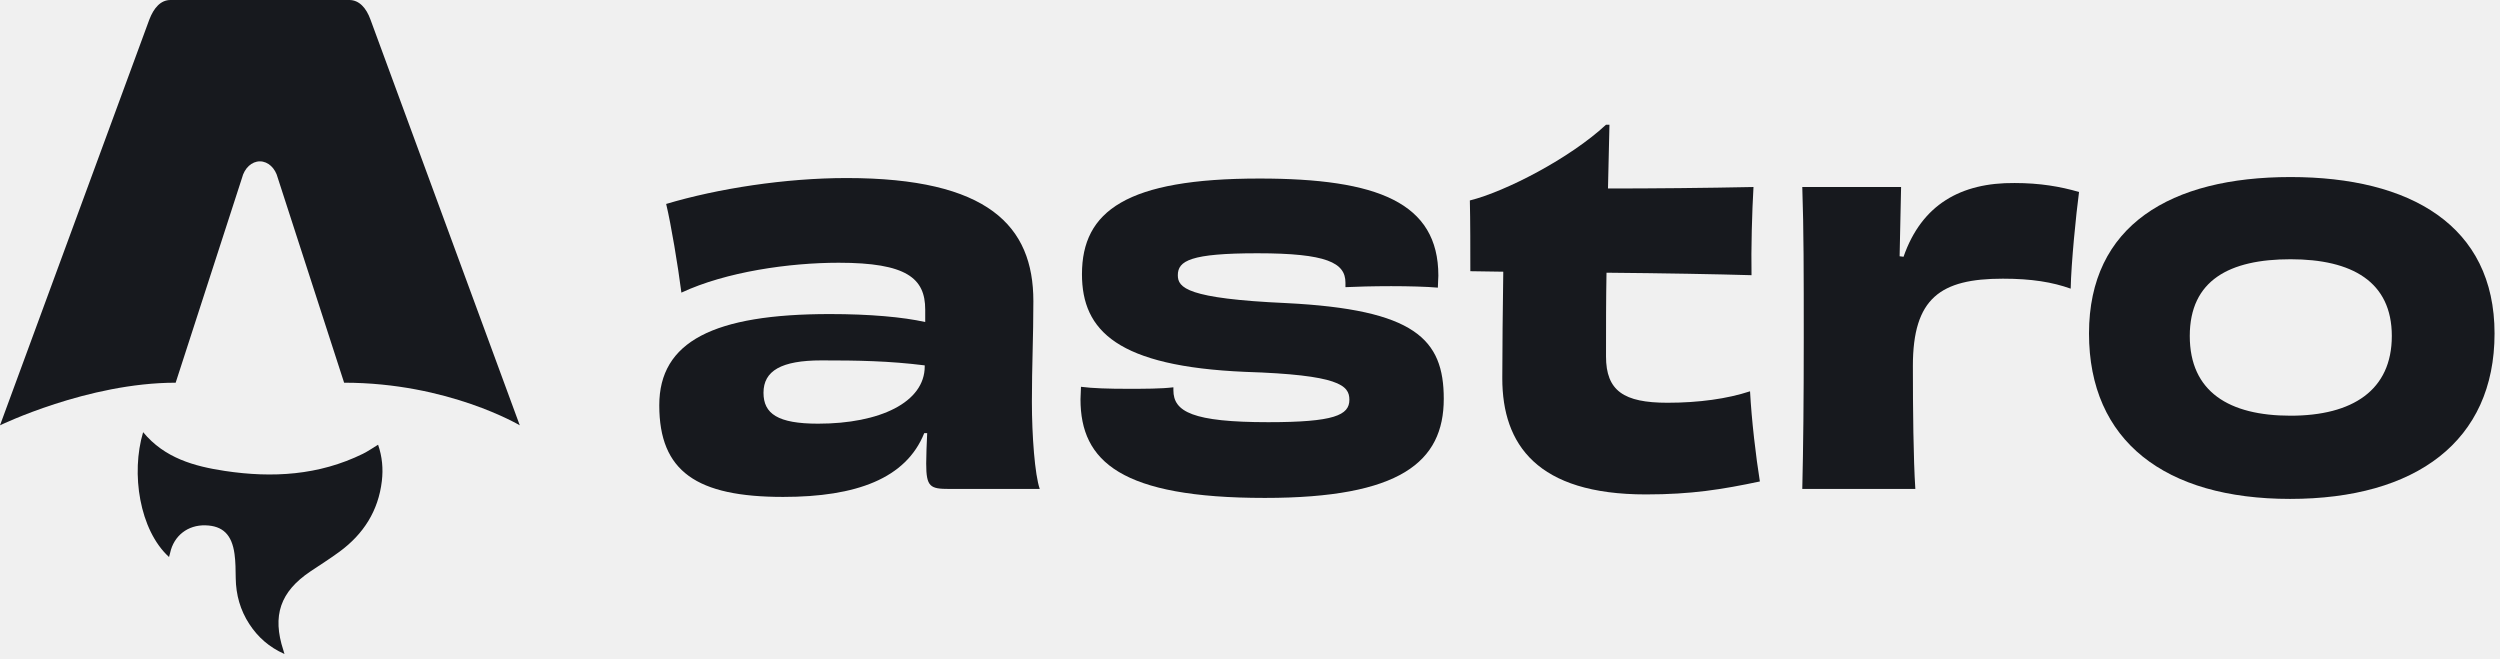
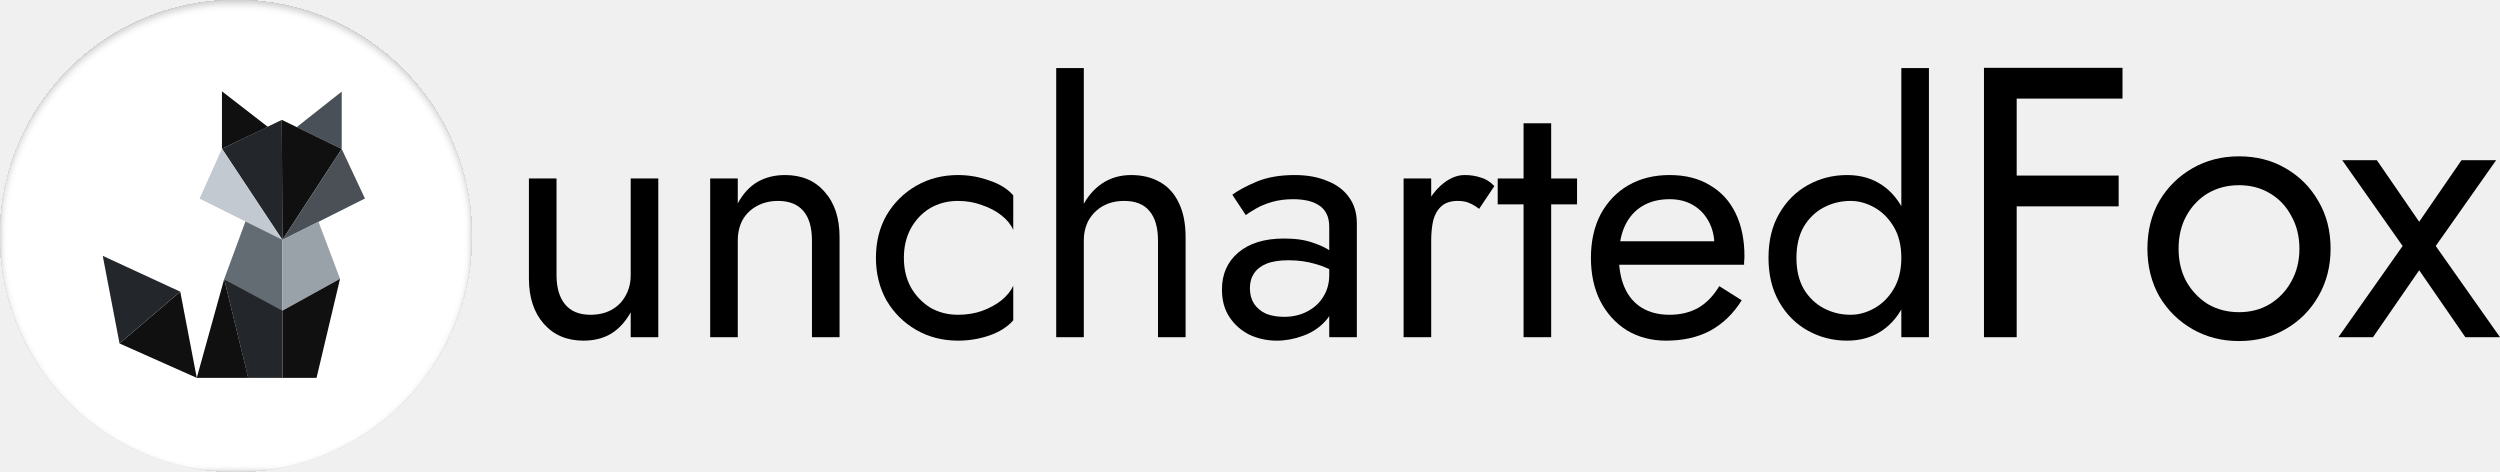
- <svg xmlns="http://www.w3.org/2000/svg" width="300" height="79" viewBox="0 0 300 79" fill="none">
-   <path d="M20.287 66.846C16.732 63.605 15.695 56.795 17.175 51.861C19.743 54.972 23.301 55.957 26.986 56.513C32.675 57.372 38.262 57.051 43.547 54.457C44.151 54.16 44.71 53.765 45.371 53.365C45.867 54.8 45.996 56.249 45.822 57.724C45.401 61.315 43.61 64.089 40.76 66.191C39.621 67.033 38.415 67.784 37.238 68.578C33.623 71.015 32.644 73.873 34.003 78.031C34.035 78.132 34.064 78.233 34.137 78.481C32.291 77.656 30.943 76.457 29.915 74.879C28.83 73.214 28.314 71.372 28.287 69.379C28.273 68.409 28.273 67.431 28.142 66.475C27.823 64.144 26.726 63.1 24.66 63.04C22.538 62.978 20.861 64.286 20.416 66.346C20.382 66.504 20.332 66.66 20.283 66.844L20.287 66.846Z" fill="#17191E" />
-   <path d="M0 51.039C0 51.039 10.525 45.925 21.079 45.925L29.037 21.359C29.335 20.171 30.205 19.363 31.187 19.363C32.169 19.363 33.039 20.171 33.337 21.359L41.294 45.925C53.794 45.925 62.373 51.039 62.373 51.039C62.373 51.039 44.496 2.459 44.461 2.361C43.948 0.925 43.082 0 41.914 0H20.461C19.294 0 18.462 0.925 17.914 2.361C17.876 2.457 0 51.039 0 51.039Z" fill="#17191E" />
-   <path d="M110.967 43.965C110.967 48.27 105.599 50.841 98.167 50.841C93.33 50.841 91.619 49.645 91.619 47.134C91.619 44.503 93.743 43.248 98.58 43.248C102.945 43.248 106.661 43.307 110.967 43.846V43.965ZM111.026 38.644C108.372 38.046 104.361 37.687 99.582 37.687C85.661 37.687 79.113 40.976 79.113 48.629C79.113 56.581 83.596 59.63 93.978 59.63C102.768 59.63 108.726 57.418 110.908 51.977H111.262C111.203 53.292 111.144 54.608 111.144 55.624C111.144 58.434 111.616 58.673 113.917 58.673H124.771C124.181 56.999 123.827 52.276 123.827 48.21C123.827 43.846 124.004 40.557 124.004 36.133C124.004 27.105 118.577 21.365 101.588 21.365C94.273 21.365 86.133 22.62 79.939 24.474C80.529 26.925 81.355 31.888 81.768 35.116C87.136 32.605 94.745 31.529 100.644 31.529C108.785 31.529 111.026 33.382 111.026 37.149V38.644Z" fill="#17191E" />
-   <path d="M140.808 46.476C139.333 46.656 137.328 46.656 135.263 46.656C133.08 46.656 131.075 46.596 129.718 46.416C129.718 46.895 129.659 47.433 129.659 47.911C129.659 55.385 134.555 59.75 151.78 59.75C168.002 59.75 173.252 55.445 173.252 47.852C173.252 40.677 169.772 37.149 154.375 36.372C142.401 35.834 141.339 34.518 141.339 33.024C141.339 31.29 142.873 30.393 150.895 30.393C159.213 30.393 161.454 31.529 161.454 33.92V34.459C162.634 34.399 164.758 34.339 166.94 34.339C169.005 34.339 171.246 34.399 172.544 34.518C172.544 33.98 172.603 33.502 172.603 33.084C172.603 24.294 165.288 21.424 151.131 21.424C135.204 21.424 129.836 25.311 129.836 32.904C129.836 39.72 134.142 43.965 149.42 44.623C160.687 44.982 161.926 46.237 161.926 47.971C161.926 49.825 160.097 50.662 152.193 50.662C143.109 50.662 140.808 49.406 140.808 46.835V46.476Z" fill="#17191E" />
-   <path d="M192.722 14.967C188.416 18.973 180.688 22.979 176.382 24.055C176.441 26.267 176.441 30.333 176.441 32.545L180.393 32.605C180.334 36.85 180.275 41.992 180.275 45.4C180.275 53.352 184.463 59.331 197.5 59.331C202.986 59.331 206.643 58.733 211.185 57.776C210.713 54.847 210.183 50.363 210.006 46.955C207.292 47.852 203.871 48.33 200.095 48.33C194.845 48.33 192.722 46.895 192.722 42.769C192.722 39.182 192.722 35.834 192.781 32.725C199.506 32.785 206.23 32.904 210.183 33.024C210.124 29.915 210.242 25.43 210.419 22.441C204.697 22.561 198.267 22.62 192.958 22.62C193.017 19.99 193.076 17.478 193.135 14.967H192.722Z" fill="#17191E" />
-   <path d="M227.954 30.752C228.013 27.643 228.072 25.012 228.131 22.441H216.274C216.451 27.583 216.451 32.844 216.451 40.557C216.451 48.27 216.392 53.591 216.274 58.673H229.841C229.605 55.086 229.546 49.047 229.546 43.905C229.546 35.774 232.85 33.442 240.341 33.442C243.822 33.442 246.299 33.861 248.482 34.638C248.541 31.589 249.131 25.67 249.485 23.039C247.243 22.381 244.765 21.963 241.757 21.963C235.327 21.903 230.608 24.534 228.425 30.811L227.954 30.752Z" fill="#17191E" />
-   <path d="M287.018 40.318C287.018 46.835 282.299 49.884 274.866 49.884C267.492 49.884 262.773 47.014 262.773 40.318C262.773 33.622 267.551 31.11 274.866 31.11C282.24 31.11 287.018 33.801 287.018 40.318ZM299.346 40.019C299.346 27.045 289.2 21.245 274.866 21.245C260.473 21.245 250.68 27.045 250.68 40.019C250.68 52.934 259.824 59.869 274.807 59.869C289.908 59.869 299.346 52.934 299.346 40.019Z" fill="#17191E" />
+ <svg xmlns="http://www.w3.org/2000/svg" width="657" height="124" viewBox="0 0 657 124" fill="none">
+   <path d="M646.886 42.095H655.987L640.11 64.647L656.999 88.615H647.897L635.761 71.019L623.625 88.615H614.523L631.412 64.647L615.535 42.095H624.637L635.761 58.276L646.886 42.095Z" fill="black" />
+   <path d="M564.34 65.355C564.34 60.636 565.385 56.456 567.475 52.815C569.632 49.174 572.531 46.309 576.172 44.219C579.813 42.129 583.892 41.084 588.409 41.084C592.994 41.084 597.073 42.129 600.646 44.219C604.287 46.309 607.152 49.174 609.242 52.815C611.4 56.456 612.478 60.636 612.478 65.355C612.478 70.007 611.4 74.187 609.242 77.895C607.152 81.536 604.287 84.401 600.646 86.492C597.073 88.582 592.994 89.627 588.409 89.627C583.892 89.627 579.813 88.582 576.172 86.492C572.531 84.401 569.632 81.536 567.475 77.895C565.385 74.187 564.34 70.007 564.34 65.355ZM572.531 65.355C572.531 68.591 573.206 71.457 574.554 73.951C575.97 76.446 577.858 78.435 580.218 79.918C582.645 81.334 585.375 82.042 588.409 82.042C591.443 82.042 594.14 81.334 596.5 79.918C598.927 78.435 600.815 76.446 602.163 73.951C603.579 71.457 604.287 68.591 604.287 65.355C604.287 62.119 603.579 59.254 602.163 56.759C600.815 54.197 598.927 52.208 596.5 50.792C594.14 49.376 591.443 48.668 588.409 48.668C585.375 48.668 582.645 49.376 580.218 50.792C577.858 52.208 575.97 54.197 574.554 56.759C573.206 59.254 572.531 62.119 572.531 65.355Z" fill="black" />
+   <path d="M526.14 25.914V17.823H557.794V25.914H526.14ZM526.14 54.231V46.14H556.783V54.231H526.14ZM521.387 17.823H529.983V88.616H521.387V17.823Z" fill="black" />
+   <path d="M499.67 17.893H506.923V88.616H499.67V17.893ZM464.762 67.762C464.762 63.228 465.699 59.36 467.572 56.156C469.446 52.892 471.955 50.383 475.098 48.63C478.241 46.877 481.687 46.001 485.434 46.001C488.94 46.001 491.993 46.877 494.592 48.63C497.191 50.383 499.216 52.892 500.667 56.156C502.178 59.36 502.934 63.228 502.934 67.762C502.934 72.235 502.178 76.103 500.667 79.367C499.216 82.632 497.191 85.14 494.592 86.893C491.993 88.646 488.94 89.522 485.434 89.522C481.687 89.522 478.241 88.646 475.098 86.893C471.955 85.14 469.446 82.632 467.572 79.367C465.699 76.103 464.762 72.235 464.762 67.762ZM472.106 67.762C472.106 70.965 472.741 73.685 474.01 75.922C475.34 78.158 477.093 79.851 479.269 80.999C481.445 82.148 483.802 82.722 486.341 82.722C488.457 82.722 490.542 82.148 492.597 80.999C494.653 79.851 496.345 78.158 497.675 75.922C499.005 73.685 499.67 70.965 499.67 67.762C499.67 64.558 499.005 61.838 497.675 59.601C496.345 57.365 494.653 55.672 492.597 54.524C490.542 53.375 488.457 52.801 486.341 52.801C483.802 52.801 481.445 53.375 479.269 54.524C477.093 55.672 475.34 57.365 474.01 59.601C472.741 61.838 472.106 64.558 472.106 67.762Z" fill="black" />
+   <path d="M437.86 89.522C433.991 89.522 430.546 88.616 427.523 86.802C424.562 84.928 422.234 82.359 420.542 79.095C418.91 75.831 418.094 72.053 418.094 67.762C418.094 63.41 418.94 59.601 420.633 56.337C422.385 53.073 424.803 50.535 427.886 48.721C431.029 46.908 434.656 46.001 438.766 46.001C442.877 46.001 446.383 46.877 449.284 48.63C452.246 50.323 454.513 52.771 456.084 55.975C457.656 59.178 458.442 62.986 458.442 67.399C458.442 67.822 458.412 68.275 458.351 68.759C458.351 69.182 458.351 69.454 458.351 69.575H422.718V63.41H452.639L449.737 67.58C449.919 67.278 450.1 66.825 450.281 66.22C450.463 65.555 450.553 65.011 450.553 64.588C450.553 62.11 450.04 59.964 449.012 58.151C448.045 56.337 446.685 54.917 444.932 53.889C443.179 52.862 441.124 52.348 438.766 52.348C435.986 52.348 433.598 52.952 431.604 54.161C429.669 55.31 428.158 57.002 427.07 59.239C426.042 61.415 425.498 64.105 425.438 67.308C425.438 70.573 425.952 73.353 426.979 75.65C428.007 77.947 429.518 79.7 431.513 80.909C433.508 82.118 435.925 82.722 438.766 82.722C441.607 82.722 444.116 82.118 446.292 80.909C448.468 79.639 450.312 77.735 451.823 75.197L457.716 78.914C455.54 82.42 452.79 85.08 449.465 86.893C446.201 88.646 442.333 89.522 437.86 89.522Z" fill="black" />
+   <path d="M393.594 46.907H414.448V53.708H393.594V46.907ZM400.394 32.4H407.648V88.616H400.394V32.4Z" fill="black" />
+   <path d="M376.119 46.908V88.616H368.865V46.908H376.119ZM388.722 54.887C387.755 54.161 386.878 53.648 386.092 53.345C385.307 52.983 384.309 52.801 383.1 52.801C381.287 52.801 379.866 53.255 378.839 54.161C377.811 55.068 377.086 56.307 376.663 57.879C376.3 59.45 376.119 61.233 376.119 63.228H372.855C372.855 59.904 373.429 56.972 374.577 54.433C375.786 51.834 377.328 49.779 379.202 48.268C381.075 46.757 382.979 46.001 384.914 46.001C386.425 46.001 387.815 46.212 389.085 46.636C390.414 46.998 391.623 47.754 392.711 48.902L388.722 54.887Z" fill="black" />
+   <path d="M328.471 75.741C328.471 77.312 328.834 78.672 329.559 79.821C330.345 80.969 331.403 81.846 332.733 82.45C334.123 82.994 335.695 83.266 337.447 83.266C339.684 83.266 341.679 82.813 343.432 81.906C345.245 80.999 346.666 79.73 347.693 78.098C348.781 76.406 349.325 74.471 349.325 72.295L350.776 77.735C350.776 80.395 349.96 82.601 348.328 84.354C346.756 86.107 344.792 87.407 342.434 88.253C340.137 89.099 337.84 89.522 335.543 89.522C333.005 89.522 330.617 89.009 328.381 87.981C326.204 86.893 324.452 85.352 323.122 83.357C321.792 81.362 321.127 78.944 321.127 76.103C321.127 72.053 322.547 68.82 325.388 66.402C328.29 63.923 332.31 62.684 337.447 62.684C340.47 62.684 342.978 63.047 344.973 63.772C347.028 64.437 348.66 65.223 349.869 66.13C351.078 66.976 351.894 67.671 352.317 68.215V72.477C350.202 71.026 348.026 69.998 345.789 69.394C343.553 68.729 341.165 68.396 338.626 68.396C336.269 68.396 334.335 68.699 332.823 69.303C331.373 69.907 330.285 70.754 329.559 71.842C328.834 72.93 328.471 74.23 328.471 75.741ZM327.383 56.519L323.847 51.169C325.419 50.021 327.565 48.872 330.285 47.724C333.065 46.575 336.39 46.001 340.258 46.001C343.522 46.001 346.363 46.515 348.781 47.542C351.259 48.51 353.164 49.93 354.493 51.804C355.884 53.678 356.579 55.975 356.579 58.695V88.616H349.325V59.692C349.325 58.241 349.083 57.063 348.6 56.156C348.116 55.189 347.421 54.433 346.514 53.889C345.668 53.345 344.671 52.952 343.522 52.711C342.374 52.469 341.165 52.348 339.896 52.348C337.84 52.348 335.967 52.59 334.274 53.073C332.642 53.557 331.252 54.131 330.103 54.796C328.955 55.461 328.048 56.035 327.383 56.519Z" fill="black" />
+   <path d="M284.826 17.893V88.616H277.572V17.893H284.826ZM304.32 63.228C304.32 59.783 303.564 57.184 302.053 55.431C300.602 53.678 298.396 52.801 295.434 52.801C293.319 52.801 291.445 53.255 289.813 54.161C288.241 55.068 287.002 56.307 286.095 57.879C285.249 59.45 284.826 61.233 284.826 63.228H282.468C282.468 59.904 283.103 56.972 284.372 54.433C285.642 51.834 287.365 49.779 289.541 48.268C291.777 46.757 294.346 46.001 297.248 46.001C300.149 46.001 302.658 46.605 304.773 47.814C306.949 49.023 308.612 50.837 309.76 53.255C310.969 55.672 311.573 58.695 311.573 62.321V88.616H304.32V63.228Z" fill="black" />
+   <path d="M237.54 67.762C237.54 70.663 238.144 73.232 239.353 75.469C240.622 77.705 242.315 79.488 244.43 80.818C246.607 82.088 249.055 82.722 251.775 82.722C254.011 82.722 256.097 82.39 258.031 81.725C260.026 80.999 261.748 80.062 263.199 78.914C264.65 77.705 265.677 76.436 266.282 75.106V84.173C264.831 85.865 262.746 87.195 260.026 88.162C257.366 89.069 254.616 89.522 251.775 89.522C247.725 89.522 244.068 88.585 240.804 86.712C237.54 84.838 234.94 82.269 233.006 79.005C231.132 75.68 230.195 71.933 230.195 67.762C230.195 63.53 231.132 59.783 233.006 56.519C234.94 53.255 237.54 50.686 240.804 48.812C244.068 46.938 247.725 46.001 251.775 46.001C254.616 46.001 257.366 46.484 260.026 47.452C262.746 48.358 264.831 49.658 266.282 51.35V60.417C265.677 59.027 264.65 57.758 263.199 56.609C261.748 55.461 260.026 54.554 258.031 53.889C256.097 53.164 254.011 52.801 251.775 52.801C249.055 52.801 246.607 53.436 244.43 54.705C242.315 55.975 240.622 57.758 239.353 60.055C238.144 62.291 237.54 64.86 237.54 67.762Z" fill="black" />
+   <path d="M213.382 63.228C213.382 59.783 212.627 57.184 211.116 55.431C209.604 53.678 207.398 52.801 204.497 52.801C202.381 52.801 200.507 53.255 198.875 54.161C197.304 55.008 196.064 56.216 195.158 57.788C194.311 59.36 193.888 61.173 193.888 63.228V88.616H186.635V46.908H193.888V53.436C195.279 50.897 197.001 49.023 199.057 47.814C201.172 46.605 203.59 46.001 206.31 46.001C210.723 46.001 214.198 47.482 216.737 50.444C219.336 53.345 220.636 57.304 220.636 62.322V88.616H213.382V63.228Z" fill="black" />
+   <path d="M146.254 72.295C146.254 75.62 147.009 78.189 148.52 80.002C150.031 81.815 152.238 82.722 155.139 82.722C157.255 82.722 159.098 82.299 160.67 81.453C162.302 80.546 163.541 79.307 164.388 77.735C165.294 76.163 165.748 74.35 165.748 72.295V46.907H173.001V88.615H165.748V82.087C164.357 84.566 162.635 86.439 160.579 87.709C158.524 88.918 156.106 89.522 153.326 89.522C148.974 89.522 145.498 88.041 142.899 85.079C140.3 82.118 139 78.158 139 73.202V46.907H146.254V72.295Z" fill="black" />
+   <g filter="url(#filter0_i_15_8735)">
+     <rect width="124" height="124" rx="62" fill="white" />
+     <path d="M58.328 24L70.389 33.34L58.328 39.076V24Z" fill="#101010" />
+     <path d="M89.803 24.073L89.803 39.149L77.964 33.413L89.803 24.073Z" fill="#495057" />
+     <path d="M74.066 31.501L74.213 63.05L58.328 39.076L74.066 31.501Z" fill="#23272B" />
+     <path d="M74.064 31.501L74.212 63.05L89.802 39.149L74.064 31.501Z" fill="#101010" />
+     <path d="M89.803 39.149L74.213 63.05L95.907 52.166L89.803 39.149Z" fill="#4A5055" />
+     <path d="M52.445 52.199L74.213 63.049L58.328 39.075L52.445 52.199Z" fill="#C3C9D0" />
+     <path d="M64.505 58.196L74.212 63.007V81.802L58.916 73.345L64.505 58.196Z" fill="#636B73" />
+     <path d="M83.7 58.27L74.213 63.006V81.655L89.362 73.272L83.7 58.27Z" fill="#99A1A9" />
+     <path d="M74.213 81.65L89.362 73.272L83.185 99.305H74.213V81.65Z" fill="#101010" />
+     <path d="M74.212 81.649L58.916 73.345L65.215 99.299H74.212V81.649Z" fill="#23272B" />
+     <path d="M51.709 99.305L58.916 73.345L65.24 99.305H51.709Z" fill="#101010" />
+     <path d="M47.372 76.654L51.711 99.305L31.414 90.259L47.372 76.654Z" fill="#101010" />
+     <path d="M47.37 76.654L27 67.241L31.412 90.259L47.37 76.654Z" fill="#23272B" />
+   </g>
+   <defs>
+     <filter id="filter0_i_15_8735" x="0" y="0" width="124" height="124.937" filterUnits="userSpaceOnUse" color-interpolation-filters="sRGB">
+       <feFlood flood-opacity="0" result="BackgroundImageFix" />
+       <feBlend mode="normal" in="SourceGraphic" in2="BackgroundImageFix" result="shape" />
+       <feColorMatrix in="SourceAlpha" type="matrix" values="0 0 0 0 0 0 0 0 0 0 0 0 0 0 0 0 0 0 127 0" result="hardAlpha" />
+       <feOffset dy="0.938" />
+       <feGaussianBlur stdDeviation="0.938" />
+       <feComposite in2="hardAlpha" operator="arithmetic" k2="-1" k3="1" />
+       <feColorMatrix type="matrix" values="0 0 0 0 0 0 0 0 0 0 0 0 0 0 0 0 0 0 0.2 0" />
+       <feBlend mode="normal" in2="shape" result="effect1_innerShadow_15_8735" />
+     </filter>
+   </defs>
</svg>
